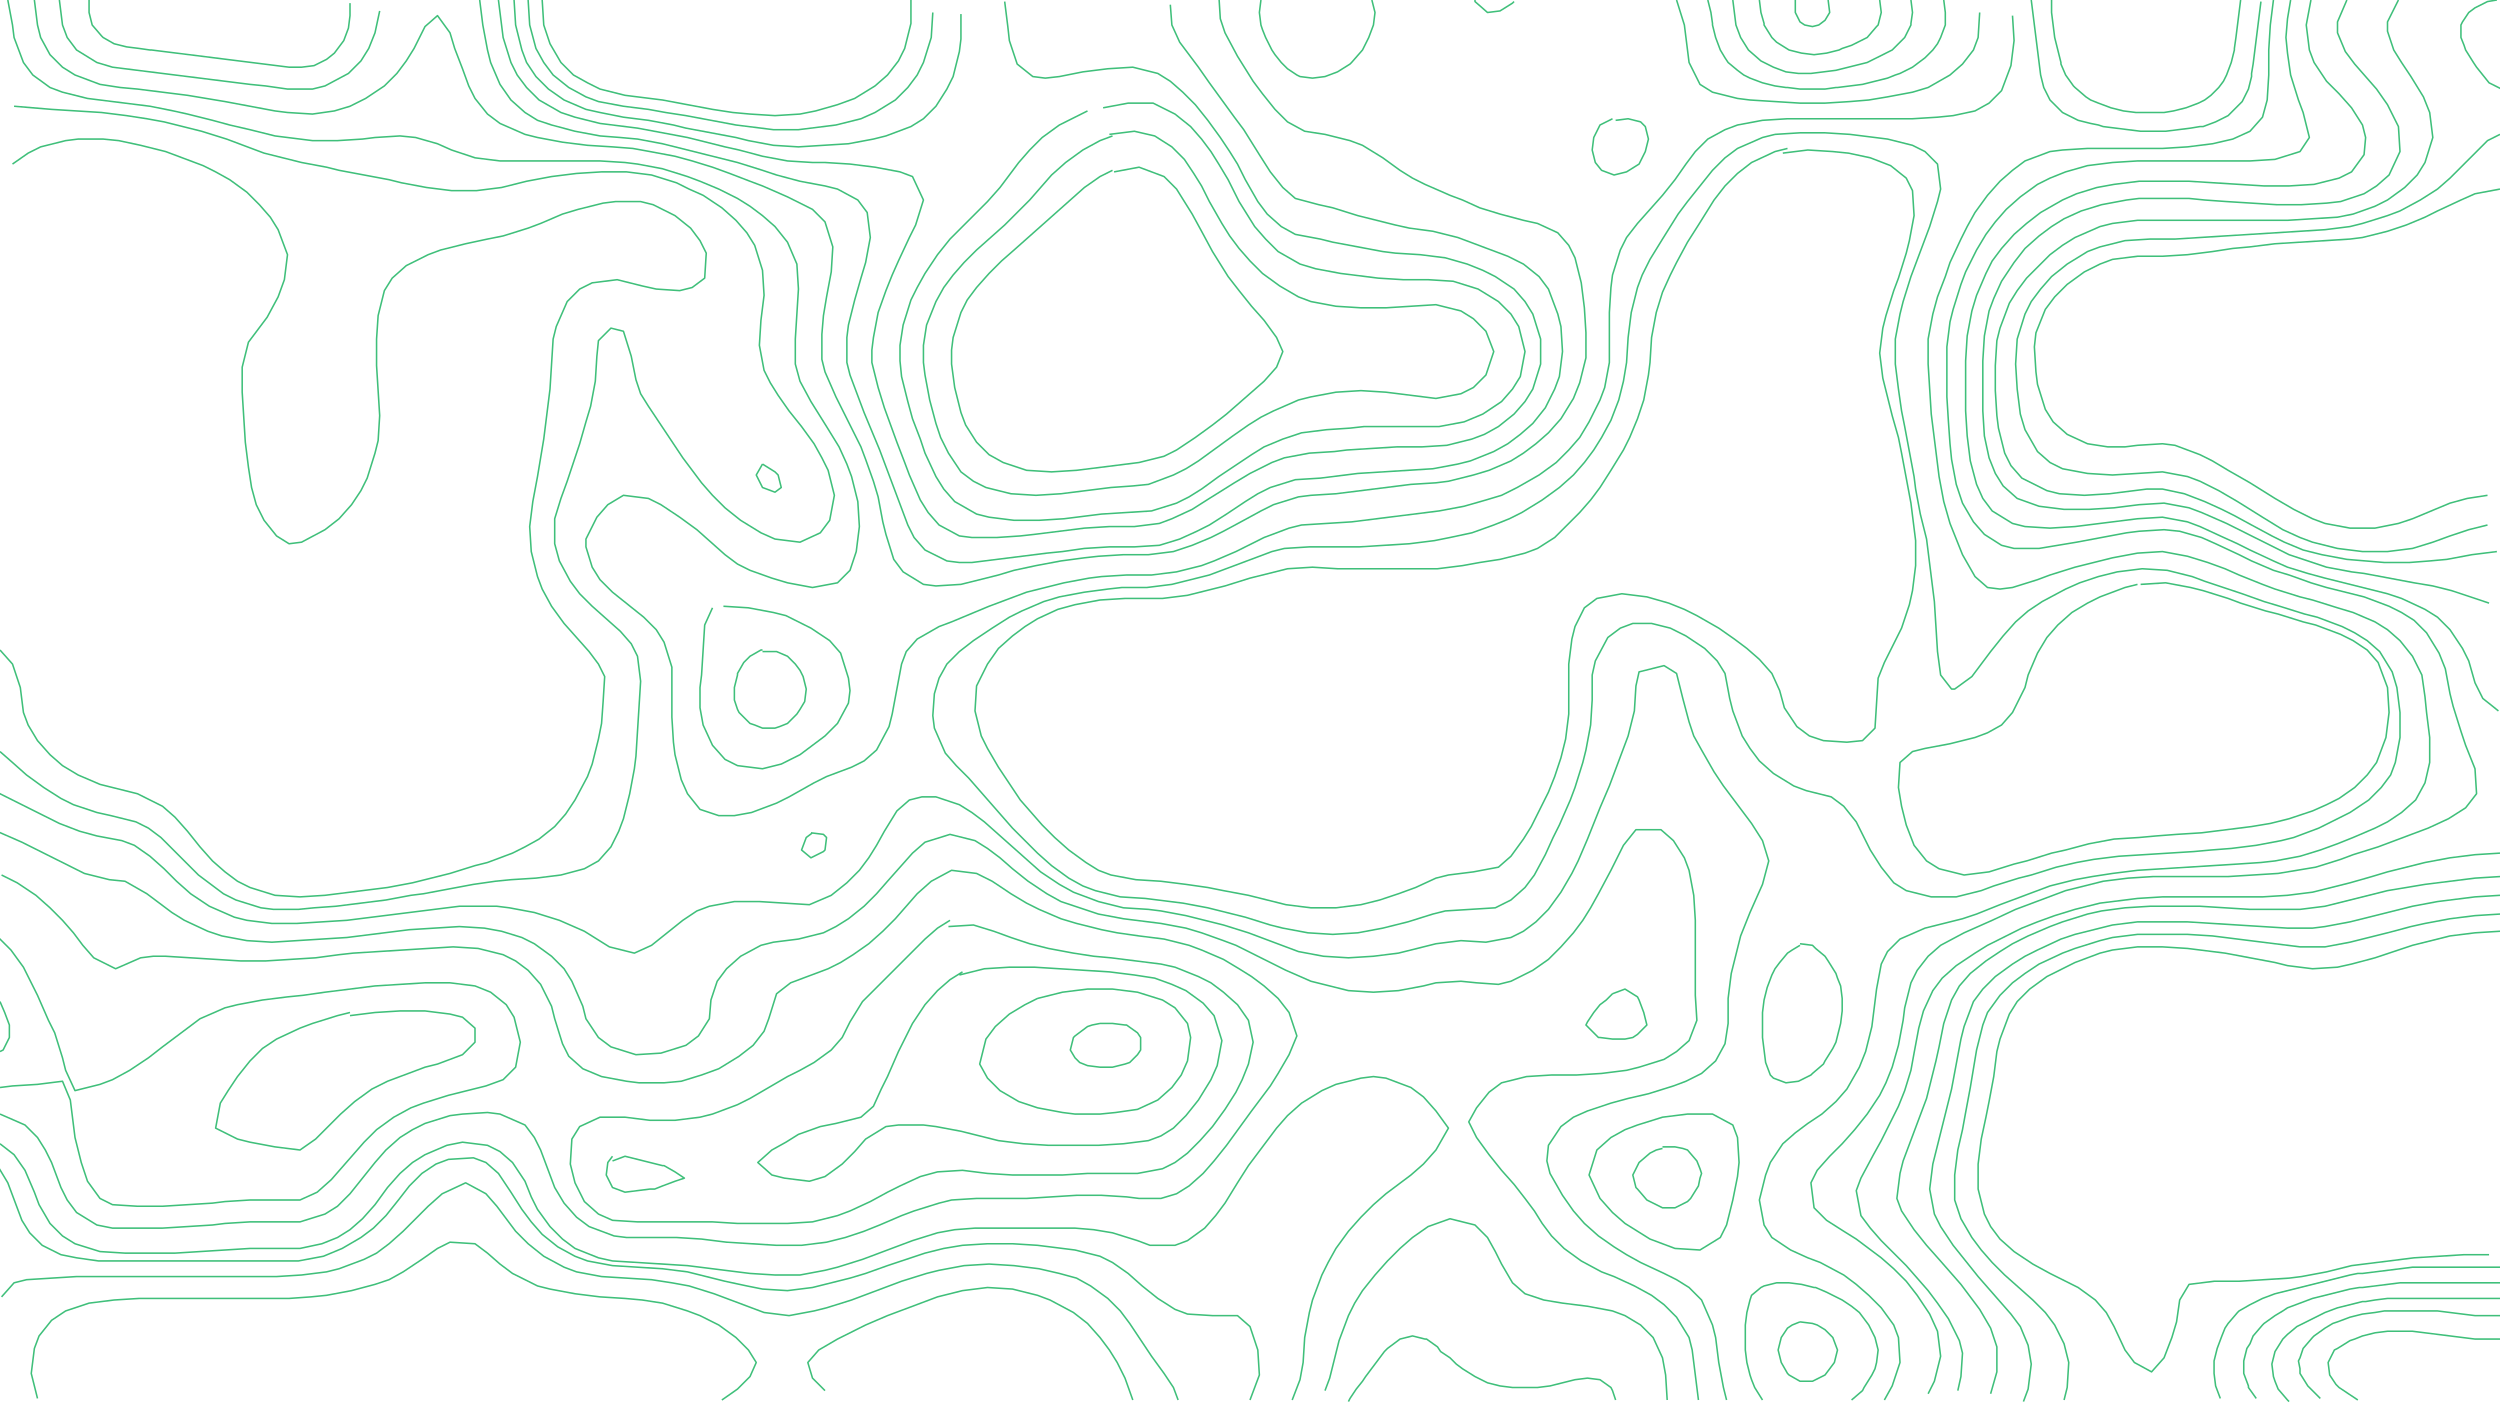
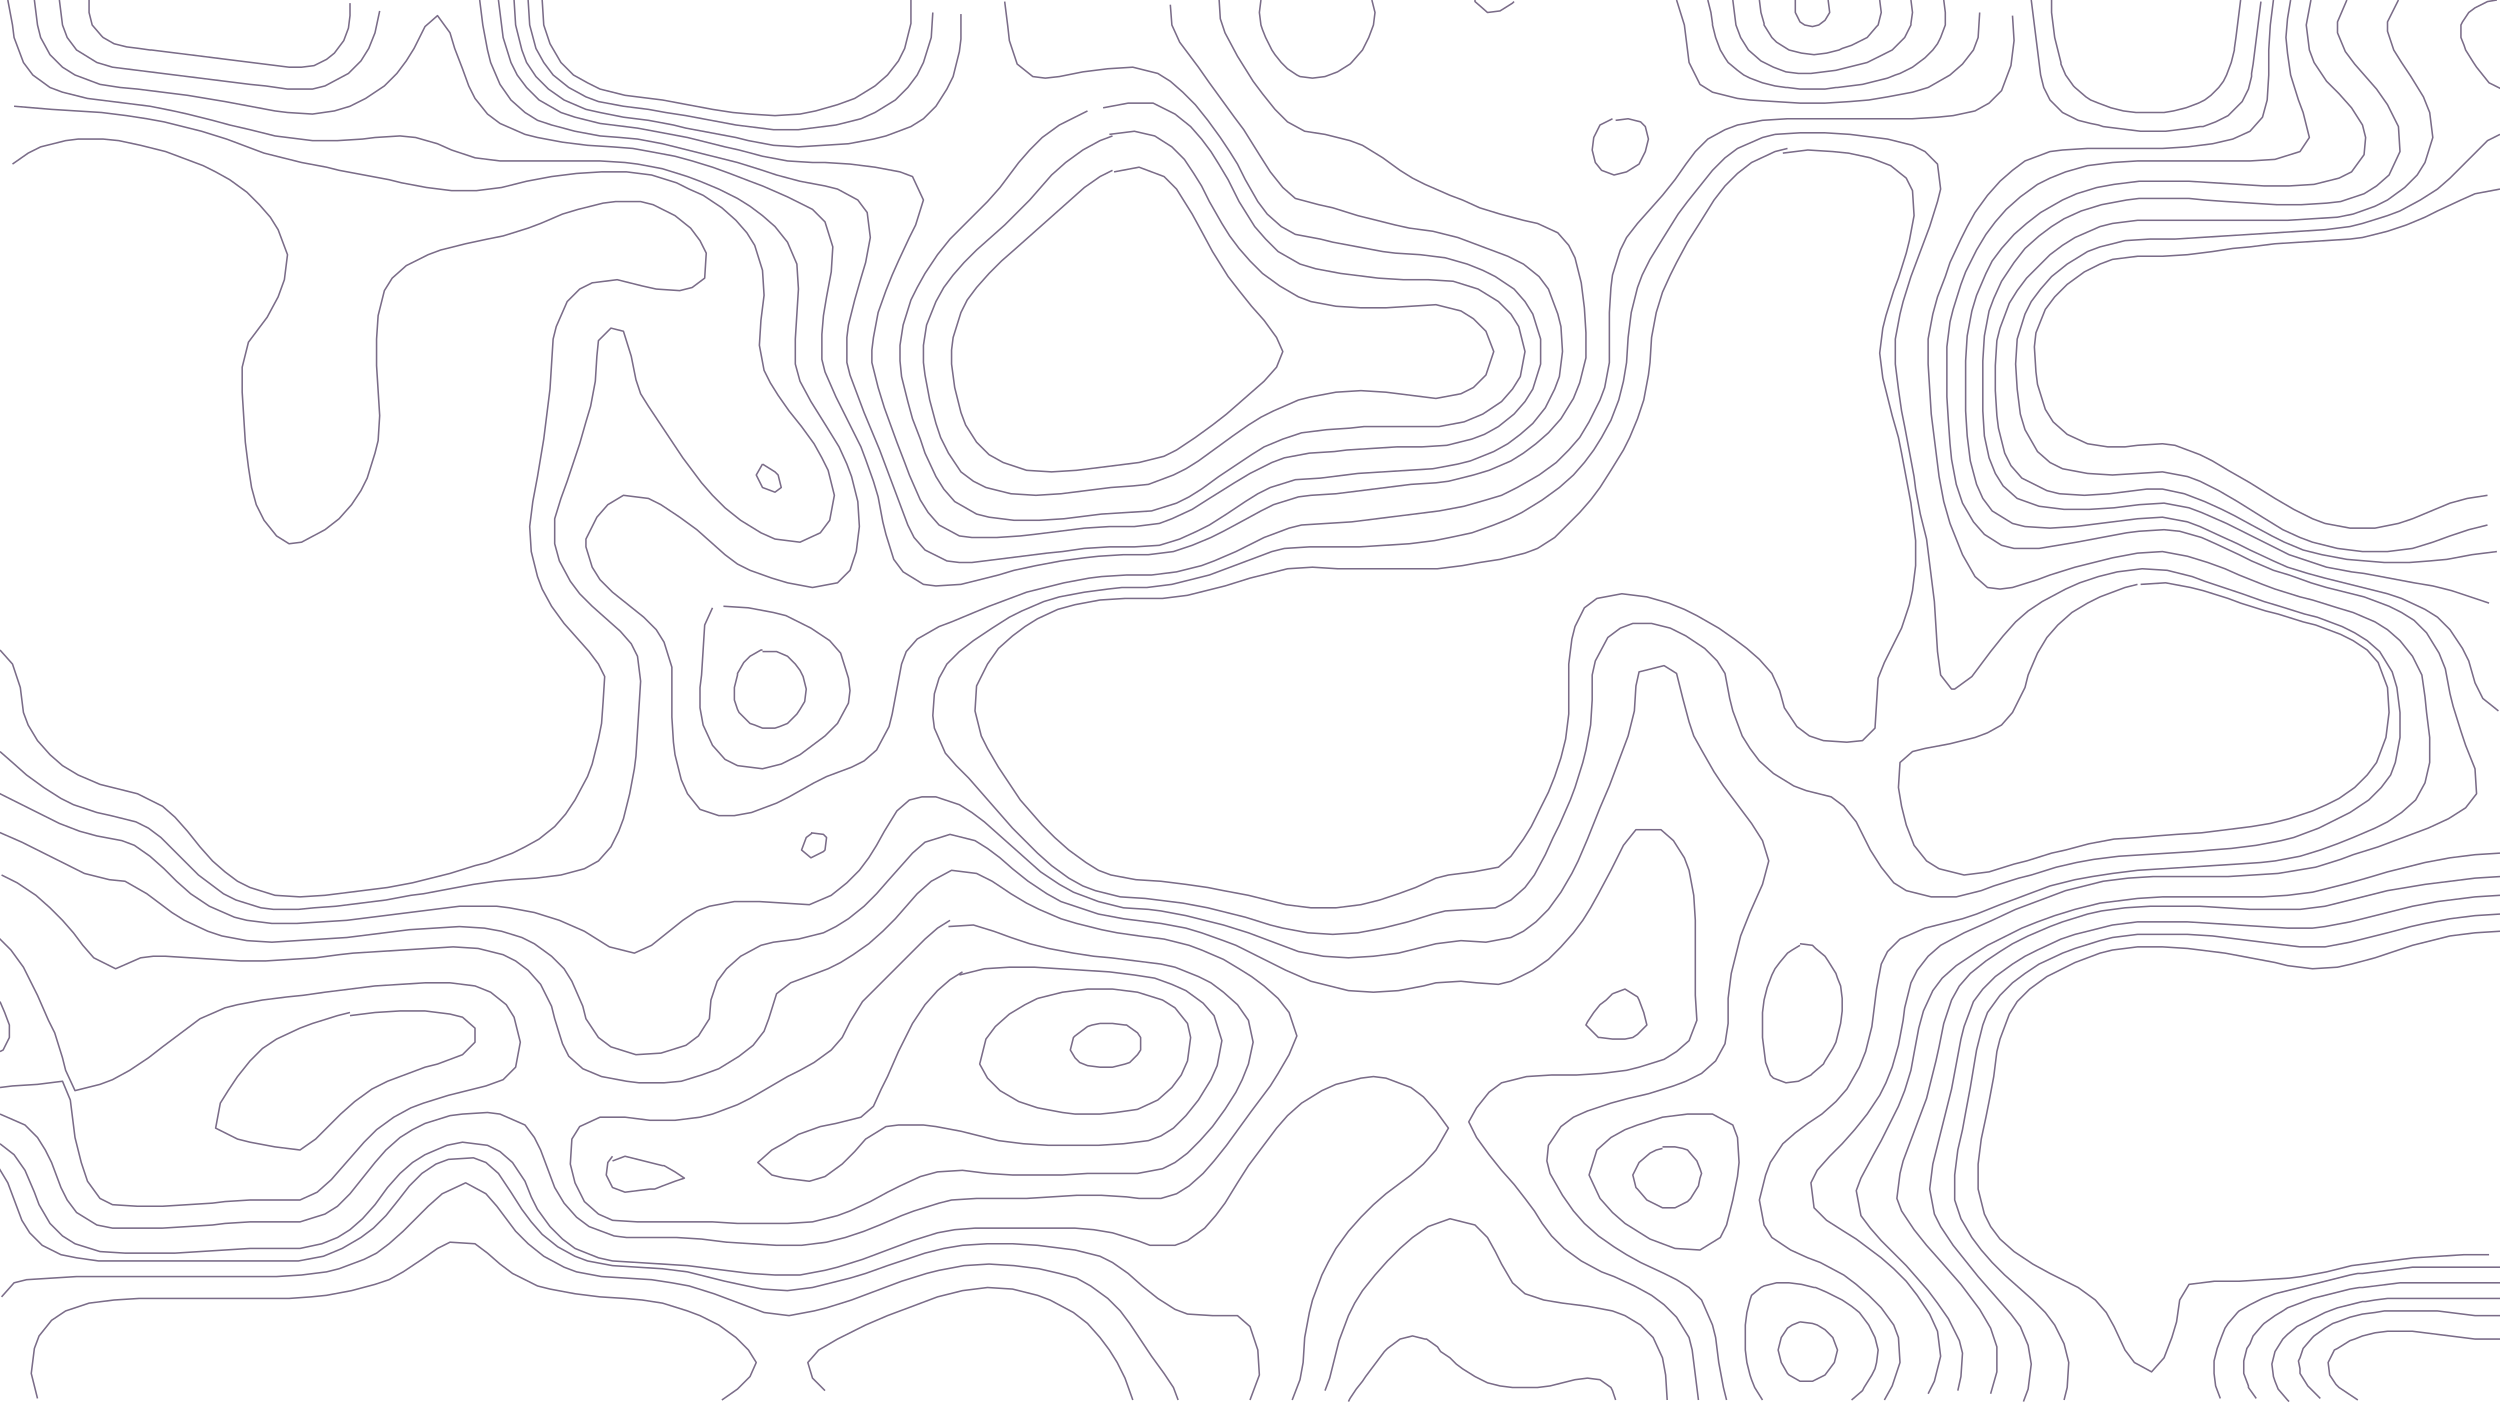
<svg xmlns="http://www.w3.org/2000/svg" viewBox="0 0 1600 900" preserveAspectRatio="xMidYMid slice">
-   <g fill="none" stroke="#3FBF7A" stroke-width="1" stroke-linejoin="round">
+   <g fill="none" stroke="#7A6C88" stroke-width="1" stroke-linejoin="round">
    <path d="M1313 0l0 8l1 8l1 8l2 8l2 8l0 1l3 7l5 7l1 1l7 6l3 2l5 2l8 3l8 2l8 1l2 0l6 0l8 -0l2 -0l6 -1l8 -2l8 -3l4 -2l4 -3l5 -5l3 -4l2 -4l3 -8l2 -8l0 -1l1 -7l1 -8l1 -8l1 -8M0 416l8 9l5 15l2 16l3 8l6 10l8 9l8 7l10 6l14 6l8 2l16 4l16 8l8 7l8 9l8 10l8 9l8 7l8 6l8 4l16 5l16 1l16 -1l16 -2l16 -2l8 -1l16 -3l16 -4l8 -2l16 -5l8 -2l16 -6l8 -4l9 -5l10 -8l7 -8l6 -9l8 -15l3 -8l4 -16l2 -10l1 -14l1 -16l-4 -8l-6 -8l-8 -9l-8 -9l-8 -11l-6 -11l-3 -8l-4 -16l-1 -16l2 -16l3 -16l2 -12l2 -12l2 -16l2 -16l1 -16l1 -16l2 -8l7 -16l8 -8l8 -4l16 -2l16 4l9 2l15 1l8 -2l8 -6l1 -16l-4 -8l-6 -8l-10 -8l-14 -7l-8 -2l-16 -0l-8 1l-16 4l-10 3l-14 6l-8 3l-16 5l-10 2l-14 3l-16 4l-8 3l-14 7l-9 8l-5 8l-4 16l-1 15l-0 9l0 8l1 16l1 16l-1 16l-2 8l-5 16l-4 8l-6 9l-8 9l-9 7l-15 8l-8 1l-8 -5l-8 -10l-5 -10l-3 -11l-2 -13l-2 -16l-1 -16l-1 -16l-0 -16l4 -16l6 -8l6 -8l7 -13l4 -11l2 -16l-6 -16l-5 -8l-7 -8l-8 -8l-11 -8l-9 -5l-8 -4l-16 -6l-8 -3l-16 -4l-14 -3l-10 -1l-16 0l-8 1l-16 4l-8 4l-10 7M1144 95l-8 2l-15 7l-9 7l-8 8l-7 9l-5 8l-5 8l-7 11l-7 13l-4 8l-5 11l-4 13l-3 16l-1 16l-1 8l-3 16l-4 12l-5 12l-4 8l-8 13l-7 11l-6 8l-7 8l-8 8l-8 8l-11 7l-8 3l-16 4l-13 2l-11 2l-16 2l-16 0l-16 0l-16 -0l-16 -0l-16 -1l-16 1l-16 4l-8 2l-16 5l-8 2l-16 4l-16 2l-8 0l-16 -0l-16 1l-16 3l-11 3l-13 6l-8 5l-8 6l-9 8l-7 10l-7 14l-1 16l4 16l4 8l7 12l8 12l6 9l7 8l7 8l8 8l9 8l11 8l8 5l8 3l16 3l16 1l16 2l14 2l10 2l16 3l12 3l12 3l16 2l16 0l16 -2l12 -3l12 -4l11 -4l13 -6l8 -2l16 -2l16 -3l8 -7l8 -11l5 -8l4 -8l7 -14l4 -10l4 -12l3 -12l2 -16l0 -16l-0 -16l2 -16l2 -8l6 -12l8 -6l16 -3l16 2l14 4l10 4l8 4l14 8l10 7l8 6l8 7l8 9l5 11l3 11l8 12l8 6l9 3l15 1l10 -1l8 -8l1 -16l1 -16l4 -10l7 -14l4 -8l5 -15l2 -9l2 -16l-0 -16l-2 -16l-1 -8l-3 -16l-3 -16l-2 -10l-4 -14l-4 -16l-2 -8l-2 -16l2 -16l2 -8l5 -16l3 -8l5 -16l2 -8l3 -16l-1 -16l-4 -8l-10 -8l-13 -5l-14 -3l-10 -1l-16 -1l-16 2M488 297l-4 7l4 8l0 0l8 3l4 -3l-2 -8l-2 -2l-8 -5M1368 374l-8 2l-16 6l-8 4l-10 6l-9 8l-7 8l-6 10l-6 14l-2 8l-8 16l-7 8l-9 5l-8 3l-16 4l-16 3l-8 2l-8 7l-1 16l2 12l3 12l5 13l8 10l8 5l16 4l16 -2l16 -5l8 -2l16 -5l9 -2l15 -4l16 -3l16 -1l11 -1l13 -1l16 -1l16 -2l16 -2l12 -2l12 -3l15 -5l9 -4l8 -4l10 -7l8 -8l6 -8l6 -16l2 -16l-1 -16l-6 -16l-7 -8l-9 -6l-8 -4l-16 -6l-8 -2l-16 -5l-8 -2l-16 -5l-8 -3l-16 -5l-8 -2l-16 -3l-16 1M1064 735l-4 1l-4 2l-7 6l-1 2l-3 6l2 8l1 1l6 7l2 1l8 4l8 0l8 -4l2 -2l5 -8l1 -5l1 -3l-1 -3l-2 -5l-6 -7l-3 -1l-5 -1l-8 0M462 896l10 -7l8 -8l4 -9l-5 -8l-8 -8l-11 -8l-12 -6l-8 -3l-16 -5l-13 -2l-11 -1l-16 -1l-16 -2l-16 -3l-8 -2l-16 -8l-8 -6l-8 -7l-8 -6l-16 -1l-8 4l-10 7l-12 8l-9 5l-9 3l-15 4l-16 3l-10 1l-14 1l-16 0l-16 -0l-16 -0l-16 -0l-16 -0l-16 0l-16 1l-16 2l-15 5l-9 6l-8 10l-3 8l-2 16l4 16M725 896l-5 -14l-5 -10l-5 -8l-6 -8l-8 -9l-9 -7l-15 -8l-8 -3l-16 -4l-16 -1l-16 2l-16 4l-8 3l-16 6l-8 3l-14 6l-10 5l-8 4l-12 7l-7 8l3 10l8 8M1152 846l-5 2l-3 2l-4 6l-2 8l2 8l4 7l1 1l7 4l8 0l8 -4l0 -0l6 -8l2 -8l0 -0l-0 -0l-3 -8l-5 -5l-5 -3l-3 -1l-8 -1" />
    <path d="M1300 0l1 8l1 8l1 8l1 8l1 8l0 0l1 8l2 8l4 8l2 2l6 6l2 1l8 4l8 2l5 1l3 1l8 1l8 1l8 1l8 0l8 -0l8 -1l8 -1l6 -1l2 -0l8 -3l8 -4l1 -1l7 -7l1 -1l4 -8l2 -8l0 -2l1 -6l1 -8l1 -8l1 -8l1 -8l1 -8M0 481l8 7l9 8l11 8l11 7l8 4l15 5l9 2l16 4l8 4l8 6l8 8l8 8l8 8l16 12l8 4l16 5l8 1l16 0l10 -1l14 -1l16 -2l16 -2l16 -3l8 -1l16 -3l16 -3l14 -2l10 -1l16 -1l16 -2l15 -4l9 -5l8 -9l5 -10l3 -8l4 -16l3 -16l1 -8l1 -16l1 -16l1 -16l-2 -16l-4 -8l-7 -8l-9 -8l-9 -8l-8 -8l-6 -8l-7 -13l-3 -11l-0 -16l4 -13l4 -11l4 -12l4 -12l4 -14l3 -10l3 -16l1 -16l1 -10l8 -8l8 2l5 16l3 15l3 9l5 8l8 12l8 12l6 9l6 8l6 8l7 8l8 8l10 8l13 8l9 4l16 2l13 -6l6 -8l3 -16l-4 -16l-4 -8l-5 -9l-8 -11l-8 -10l-7 -10l-5 -8l-4 -8l-3 -16l1 -16l2 -16l-1 -16l-5 -16l-5 -8l-7 -8l-9 -8l-12 -8l-9 -4l-8 -4l-16 -5l-16 -2l-16 -0l-16 1l-16 2l-16 3l-16 4l-16 2l-16 -0l-16 -2l-16 -3l-8 -2l-16 -3l-16 -3l-8 -2l-16 -3l-16 -4l-8 -2l-16 -6l-8 -3l-16 -5l-8 -2l-16 -4l-11 -2l-13 -2l-16 -2l-16 -1l-16 -1l-12 -1l-12 -1M1136 86l-8 2l-16 7l-8 6l-8 8l-8 10l-8 10l-6 8l-5 8l-5 8l-8 13l-5 10l-3 8l-4 16l-2 16l-1 16l-2 12l-3 12l-5 13l-6 11l-5 8l-6 8l-7 8l-9 8l-11 8l-13 8l-8 4l-10 4l-14 5l-14 3l-10 2l-16 2l-16 1l-16 1l-16 0l-16 -0l-16 1l-8 2l-16 6l-8 3l-16 6l-8 2l-16 4l-16 2l-16 -0l-9 1l-15 2l-16 3l-10 3l-14 6l-8 4l-11 7l-12 8l-9 7l-8 8l-5 9l-3 10l-1 14l1 8l7 16l7 8l8 8l7 8l7 8l7 8l7 8l8 8l8 8l9 8l11 8l9 5l8 3l16 4l16 1l16 2l8 1l16 3l16 4l8 2l16 5l8 2l16 3l16 1l16 -1l16 -3l16 -4l16 -5l8 -2l16 -1l16 -1l10 -5l9 -8l6 -8l7 -13l5 -11l4 -8l7 -16l3 -8l5 -16l2 -8l3 -16l1 -16l-0 -16l2 -9l8 -15l8 -6l8 -3l12 0l12 3l10 5l12 8l8 8l5 8l3 16l2 8l6 16l5 8l6 8l9 8l13 8l8 3l16 4l8 6l8 10l5 10l4 8l7 11l8 10l8 5l16 4l16 -0l16 -4l8 -3l16 -5l8 -2l16 -5l13 -3l11 -2l16 -2l16 -1l16 -1l16 -1l11 -1l13 -1l16 -2l16 -3l8 -2l16 -6l8 -4l12 -6l12 -8l8 -8l6 -8l3 -8l3 -16l0 -16l-2 -16l-3 -10l-8 -13l-8 -7l-8 -5l-8 -4l-16 -6l-8 -2l-16 -5l-10 -3l-14 -5l-9 -3l-15 -5l-8 -3l-16 -4l-16 -1l-16 2l-12 3l-12 4l-9 4l-15 8l-9 6l-8 7l-8 9l-8 10l-6 8l-6 8l-11 8l-2 0l-7 -9l-2 -15l-1 -16l-1 -16l-2 -16l-2 -16l-1 -8l-4 -16l-3 -16l-1 -8l-3 -16l-3 -16l-2 -10l-2 -14l-2 -16l0 -16l3 -16l2 -8l5 -16l3 -8l6 -16l3 -8l5 -16l2 -8l-2 -16l-8 -8l-8 -4l-16 -4l-8 -1l-16 -2l-16 -1l-16 -0l-16 1M520 533l-4 3l-3 8l6 5l8 -4l1 -1l1 -8l-2 -2l-8 -1M1152 605l-5 3l-3 2l-5 6l-3 4l-2 4l-3 8l-2 8l-1 8l0 8l0 8l1 8l1 8l3 8l2 2l8 3l8 -1l8 -4l1 -1l7 -6l1 -2l5 -8l2 -4l1 -4l2 -8l1 -8l-0 -8l-1 -8l-2 -5l-1 -3l-5 -8l-2 -3l-6 -5l-2 -2l-8 -1M1048 720l-8 3l-9 5l-9 8l-5 16l7 15l8 9l8 7l8 5l8 5l16 6l16 1l13 -8l4 -8l4 -16l3 -15l1 -9l-1 -16l-3 -8l-13 -7l-16 -0l-16 2l-16 5M754 896l-3 -8l-6 -9l-8 -11l-8 -12l-6 -9l-6 -8l-8 -8l-11 -8l-9 -5l-11 -3l-13 -3l-16 -2l-16 -1l-16 1l-16 3l-8 2l-16 5l-8 3l-16 6l-8 3l-16 5l-8 2l-16 3l-16 -2l-8 -3l-16 -6l-8 -3l-16 -5l-11 -2l-13 -2l-16 -1l-16 -1l-16 -3l-8 -3l-13 -7l-10 -8l-8 -8l-6 -8l-6 -8l-7 -8l-13 -7l-15 7l-9 8l-8 8l-8 8l-9 8l-8 6l-8 4l-16 6l-8 2l-16 2l-16 1l-16 0l-16 0l-16 0l-16 0l-16 0l-16 0l-16 0l-16 0l-16 1l-16 1l-8 2l-8 9M1185 896l7 -6l1 -2l5 -8l2 -4l1 -4l1 -8l-2 -8l-0 -0l-4 -8l-3 -4l-3 -4l-5 -4l-6 -4l-2 -1l-8 -4l-7 -3l-1 -0l-8 -2l-8 -1l-8 0l-8 2l-2 1l-6 5l-1 3l-2 8l-1 8l-0 8l0 8l1 8l2 8l1 3l2 5l5 8" />
    <path d="M5 0l3 16l1 8l6 16l6 8l11 8l8 3l16 4l8 1l16 2l16 2l15 3l9 2l16 4l11 3l13 3l16 4l8 1l16 2l16 0l16 -1l8 -1l16 -1l10 1l14 4l9 4l15 5l16 2l16 0l16 -0l16 -0l16 0l16 1l8 1l16 3l16 5l8 3l12 5l12 6l8 5l8 6l8 7l8 10l6 14l1 16l-1 16l-1 16l0 16l3 11l7 13l5 8l5 8l8 13l5 11l3 8l4 16l1 16l-2 16l-4 12l-8 8l-16 3l-16 -3l-10 -3l-14 -5l-8 -4l-8 -6l-9 -8l-9 -8l-11 -8l-12 -8l-8 -4l-16 -2l-10 6l-7 8l-7 14l0 5l4 13l5 8l8 8l10 8l10 8l8 8l5 8l5 16l0 16l-0 16l1 16l1 8l4 16l4 9l8 10l12 4l10 0l11 -2l16 -6l8 -4l16 -9l8 -4l16 -6l8 -4l8 -7l8 -15l2 -8l3 -16l3 -16l3 -8l7 -8l14 -8l8 -3l12 -5l12 -5l8 -3l16 -6l8 -2l16 -4l16 -3l8 -1l16 -1l16 -0l16 -2l16 -4l8 -3l14 -6l10 -5l8 -4l16 -6l8 -2l16 -1l16 -1l16 -2l16 -2l16 -2l8 -1l16 -3l14 -4l10 -3l10 -5l14 -8l11 -8l8 -8l7 -8l6 -10l7 -14l3 -8l3 -16l0 -16l0 -16l1 -16l1 -8l5 -16l4 -8l7 -9l8 -9l8 -9l8 -10l7 -10l6 -8l8 -8l11 -6l8 -3l16 -3l16 -1l16 -0l16 -0l16 -0l16 -0l16 -0l16 -1l10 -1l14 -3l9 -5l8 -8l6 -16l2 -16l-1 -16M807 0l-1 8l1 8l1 3l2 5l4 8l2 3l4 5l4 4l6 4l2 1l8 1l8 -1l0 -0l8 -3l8 -5l1 -1l7 -8l0 -0l4 -8l3 -8l1 -8l-2 -8M1455 0l-2 16l-1 16l-0 16l-1 16l-3 11l-8 9l-11 5l-13 3l-16 2l-16 1l-16 0l-16 -0l-16 0l-16 1l-8 1l-16 6l-8 6l-8 7l-8 9l-8 11l-5 9l-4 8l-7 15l-3 9l-5 13l-3 11l-3 16l-0 16l1 16l1 16l2 16l2 16l1 8l3 16l4 14l4 10l4 10l8 14l8 7l8 1l8 -1l16 -5l8 -3l16 -5l8 -2l16 -4l16 -3l16 -1l16 3l13 4l11 4l9 4l15 6l8 3l16 5l8 2l16 5l10 3l14 6l8 5l8 7l8 10l6 12l2 14l1 10l2 16l-0 16l-3 13l-6 11l-9 8l-9 6l-8 4l-14 6l-10 4l-11 4l-13 4l-16 3l-9 1l-15 1l-16 1l-16 1l-16 1l-16 1l-16 2l-13 2l-11 2l-16 4l-8 3l-16 6l-8 3l-15 6l-9 3l-16 4l-8 2l-16 7l-8 8l-4 8l-3 16l-2 16l-1 8l-4 16l-4 10l-8 14l-7 8l-9 8l-9 6l-8 6l-8 7l-8 12l-3 8l-4 16l3 16l5 8l12 8l11 5l8 3l15 8l8 6l8 7l8 8l8 11l3 8l1 16l-5 15l-5 9M1105 896l-2 -8l-3 -16l-2 -16l-2 -8l-7 -16l-8 -8l-8 -5l-8 -4l-15 -7l-9 -5l-8 -5l-10 -7l-9 -8l-7 -8l-7 -10l-8 -14l-2 -8l1 -10l8 -12l8 -6l9 -4l15 -5l11 -3l13 -3l16 -5l8 -3l10 -5l9 -8l6 -11l2 -13l0 -16l2 -16l4 -16l2 -8l6 -15l4 -9l4 -9l4 -15l-4 -13l-7 -11l-6 -8l-6 -8l-6 -8l-6 -9l-8 -14l-5 -9l-3 -9l-4 -15l-4 -16l-8 -5l-16 4l-2 9l-1 16l-4 16l-3 8l-6 16l-3 8l-6 14l-4 10l-4 10l-6 14l-4 8l-7 12l-8 11l-8 8l-8 6l-8 4l-16 3l-16 -1l-16 2l-8 2l-16 4l-16 2l-16 1l-16 -1l-16 -3l-8 -3l-16 -6l-8 -3l-16 -5l-8 -2l-16 -4l-16 -3l-8 -1l-16 -1l-16 -4l-16 -6l-9 -5l-12 -8l-9 -8l-9 -8l-9 -8l-9 -8l-8 -6l-8 -5l-15 -5l-9 -0l-8 2l-8 7l-8 13l-5 9l-5 8l-6 8l-8 8l-10 8l-14 6l-16 -1l-16 -1l-16 0l-16 3l-8 3l-9 6l-10 8l-10 8l-11 5l-16 -4l-8 -5l-8 -5l-16 -7l-16 -5l-16 -3l-8 -1l-16 -0l-8 0l-16 2l-16 2l-16 2l-16 2l-8 1l-16 1l-16 1l-16 0l-16 -2l-8 -2l-16 -7l-12 -8l-9 -8l-8 -8l-9 -8l-10 -7l-8 -3l-16 -3l-11 -3l-13 -5l-8 -4l-14 -7l-10 -5l-8 -4M800 896l6 -16l-1 -16l-5 -15l-8 -7l-16 -0l-16 -1l-8 -3l-11 -7l-10 -8l-9 -8l-10 -7l-8 -4l-16 -4l-8 -1l-16 -2l-16 -1l-16 -0l-16 1l-12 2l-12 3l-15 5l-9 3l-14 5l-10 3l-16 4l-8 2l-16 2l-16 -1l-10 -2l-14 -3l-16 -4l-8 -2l-16 -2l-16 -1l-16 -1l-16 -3l-8 -3l-11 -6l-10 -8l-7 -8l-6 -8l-7 -11l-8 -12l-8 -7l-8 -3l-16 1l-8 3l-9 6l-8 8l-7 9l-8 10l-8 8l-8 6l-12 7l-12 5l-16 3l-16 0l-16 0l-16 0l-16 0l-16 0l-16 0l-16 0l-16 -0l-14 -2l-10 -2l-12 -6l-8 -8l-5 -8l-6 -16l-3 -8l-6 -10" />
    <path d="M22 0l2 16l2 8l6 11l8 8l8 5l16 6l13 2l11 1l16 2l16 2l12 2l12 2l16 3l16 3l8 1l16 1l14 -2l10 -3l10 -5l12 -8l8 -8l6 -8l5 -8l7 -14l8 -7l8 11l3 10l5 13l4 11l4 8l8 10l8 6l16 7l8 2l16 3l16 2l16 1l13 1l11 2l16 3l11 3l13 4l11 4l13 5l8 3l16 7l8 4l8 4l8 8l5 16l-1 16l-3 16l-2 12l-1 12l0 16l2 8l7 16l4 8l4 8l8 16l3 8l5 14l3 10l3 16l2 8l5 16l6 8l13 8l8 1l16 -1l8 -2l16 -4l10 -3l14 -3l16 -3l15 -2l9 -1l16 -1l16 -0l16 -2l12 -4l12 -5l8 -4l13 -7l11 -6l8 -4l16 -5l8 -1l16 -1l16 -2l16 -2l16 -2l16 -1l8 -1l16 -4l10 -3l14 -6l8 -5l8 -6l8 -7l8 -9l8 -13l4 -10l4 -16l0 -8l-0 -8l-1 -16l-2 -16l-4 -16l-4 -8l-7 -8l-13 -6l-9 -2l-15 -4l-13 -4l-11 -5l-8 -3l-16 -7l-8 -4l-8 -5l-11 -8l-13 -8l-8 -3l-16 -4l-13 -2l-11 -6l-8 -8l-8 -10l-6 -8l-5 -8l-5 -8l-8 -15l-3 -9l-1 -16M944 0l0 1l8 7l8 -1l8 -5l1 -1M1073 0l5 16l2 16l1 8l7 14l8 5l16 4l8 1l16 1l16 1l16 -0l16 -1l12 -1l12 -2l16 -3l10 -3l14 -8l8 -7l7 -9l3 -8l1 -16M1466 0l-2 12l-1 12l1 10l2 14l5 16l3 8l4 16l-6 9l-16 5l-16 1l-16 0l-16 -0l-8 0l-16 0l-16 0l-16 1l-16 2l-14 4l-10 4l-8 4l-11 8l-9 8l-7 8l-6 8l-6 10l-7 14l-3 8l-5 16l-2 8l-2 16l0 16l0 16l1 16l1 14l1 10l3 16l4 12l7 12l7 8l11 7l8 2l16 0l12 -2l12 -2l16 -3l16 -3l8 -1l16 -1l10 1l14 4l9 4l15 7l8 4l14 6l10 3l14 5l10 3l16 4l8 2l16 6l8 4l8 5l8 8l8 13l4 10l3 16l2 8l5 16l3 9l6 15l1 16l-7 9l-11 7l-13 6l-8 3l-16 6l-8 3l-16 5l-8 3l-16 5l-12 2l-12 2l-16 1l-16 1l-16 0l-16 0l-16 0l-16 1l-16 2l-8 2l-16 4l-8 3l-16 6l-8 3l-15 7l-9 4l-9 4l-15 8l-8 7l-7 9l-4 8l-4 16l-1 8l-3 16l-4 14l-4 10l-4 8l-8 12l-8 10l-8 9l-8 8l-8 9l-4 8l2 16l8 8l11 7l8 5l8 6l8 6l8 7l8 8l7 9l8 12l5 11l2 16l-4 16l-4 8M1032 76l-8 4l-0 0l-4 8l-1 8l2 8l4 5l8 3l8 -2l8 -5l0 -0l4 -8l2 -8l-2 -8l-3 -3l-8 -2l-8 1M456 389l-5 11l-1 16l-1 16l-1 8l0 13l2 11l6 13l8 9l8 4l16 2l12 -3l12 -6l8 -6l8 -6l8 -8l7 -13l1 -8l-1 -8l-5 -16l-7 -8l-12 -8l-16 -8l-8 -2l-16 -3l-16 -1M1087 896l-2 -16l-2 -16l-2 -8l-8 -13l-8 -8l-8 -6l-11 -6l-13 -6l-8 -3l-13 -7l-11 -8l-8 -8l-6 -8l-5 -8l-6 -8l-7 -9l-8 -9l-8 -10l-8 -11l-5 -10l5 -9l8 -10l8 -6l16 -4l16 -1l16 -0l16 -1l16 -2l8 -2l16 -5l8 -5l8 -7l5 -13l-1 -16l-0 -16l0 -16l0 -16l-1 -16l-3 -16l-3 -8l-7 -11l-8 -7l-16 0l-8 10l-4 8l-4 8l-8 15l-5 9l-5 8l-6 8l-8 9l-8 8l-10 7l-14 7l-8 2l-14 -1l-10 -1l-16 1l-8 2l-16 3l-16 1l-16 -1l-16 -4l-8 -2l-16 -7l-8 -4l-8 -4l-16 -8l-8 -3l-14 -5l-10 -3l-16 -3l-16 -2l-8 -1l-16 -3l-15 -5l-9 -3l-9 -5l-12 -8l-10 -8l-8 -7l-8 -6l-8 -5l-16 -4l-16 5l-8 7l-8 9l-8 9l-7 8l-8 8l-10 8l-8 5l-8 4l-16 4l-16 2l-8 2l-13 7l-9 8l-6 8l-4 12l-1 12l-7 11l-8 6l-16 5l-16 1l-16 -5l-8 -6l-8 -12l-2 -8l-7 -16l-5 -8l-8 -8l-11 -8l-8 -4l-13 -4l-11 -2l-16 -1l-16 1l-16 1l-8 1l-16 2l-16 2l-16 1l-16 1l-16 1l-16 -1l-16 -3l-9 -3l-15 -7l-8 -5l-8 -6l-8 -6l-14 -8l-10 -1l-16 -4l-8 -4l-14 -7l-10 -5l-8 -4l-16 -7M827 896l5 -13l2 -11l1 -16l3 -16l2 -8l6 -16l4 -8l5 -9l8 -11l8 -9l8 -8l8 -7l8 -6l8 -6l8 -7l8 -9l8 -14l-8 -11l-8 -9l-8 -6l-16 -6l-8 -1l-8 1l-16 4l-9 4l-13 8l-9 8l-7 8l-6 8l-6 8l-6 8l-7 11l-8 13l-6 8l-7 8l-11 8l-8 3l-16 -0l-8 -3l-16 -5l-12 -2l-12 -1l-16 -0l-16 -0l-16 0l-16 0l-13 1l-11 2l-16 5l-8 3l-16 6l-8 3l-16 5l-8 2l-16 3l-16 0l-16 -1l-16 -2l-8 -1l-16 -2l-16 -1l-16 -1l-16 -1l-9 -2l-15 -6l-8 -6l-8 -8l-8 -11l-4 -8l-4 -10l-8 -12l-8 -7l-8 -4l-16 -2l-10 2l-14 6l-8 5l-8 7l-8 9l-8 11l-8 9l-8 7l-8 5l-10 4l-14 3l-16 0l-16 0l-16 1l-16 1l-16 1l-16 0l-16 0l-16 -1l-16 -5l-8 -5l-8 -8l-7 -12l-3 -8l-6 -14l-7 -10l-9 -7M1600 857l-8 -0l-4 -0l-4 -0l-8 -1l-8 -1l-8 -1l-8 -1l-8 -1l-8 -0l-8 0l-8 1l-8 2l-5 2l-3 1l-8 5l-2 1l-4 8l1 8l4 6l2 2l6 4l6 4" />
    <path d="M38 0l2 16l3 8l6 8l13 8l10 3l16 2l16 2l8 1l16 2l16 2l16 2l10 1l14 2l16 -0l8 -2l15 -8l8 -8l5 -8l4 -10l3 -14M307 0l2 16l3 16l2 8l6 14l7 10l9 8l8 5l9 3l15 4l16 3l13 1l11 1l16 3l16 4l8 2l16 4l8 2l16 5l9 3l15 4l16 3l8 2l13 7l6 8l2 16l-3 16l-3 10l-4 14l-4 16l-1 8l0 16l2 8l6 16l3 8l5 12l5 12l3 8l6 16l3 8l6 16l4 8l7 8l14 7l8 1l8 -0l16 -2l16 -2l16 -2l10 -1l14 -2l16 -1l16 -0l16 -1l13 -4l11 -5l8 -4l11 -7l12 -8l8 -5l8 -4l16 -5l16 -1l8 -1l16 -2l16 -1l16 -1l16 -1l16 -3l8 -2l15 -6l9 -5l8 -6l8 -7l8 -10l6 -12l3 -8l2 -16l-1 -16l-2 -8l-6 -16l-6 -8l-10 -8l-10 -5l-8 -3l-16 -6l-8 -3l-16 -4l-15 -2l-9 -2l-16 -4l-8 -2l-16 -5l-9 -2l-15 -4l-8 -7l-8 -10l-7 -11l-5 -8l-5 -8l-6 -8l-8 -11l-8 -11l-7 -10l-6 -8l-6 -8l-5 -11l-1 -13M1093 0l2 8l1 7l0 1l2 8l3 8l3 5l2 3l6 5l4 3l4 2l8 3l8 2l7 1l1 0l8 1l8 0l8 -0l7 -1l1 -0l8 -1l8 -1l8 -2l8 -2l5 -2l3 -1l8 -4l4 -3l4 -3l5 -5l3 -4l2 -4l3 -8l0 -8l-1 -8M1479 0l-3 16l2 16l3 8l8 12l8 8l8 9l7 11l2 8l-1 11l-8 11l-8 4l-16 4l-16 1l-16 -0l-16 -1l-16 -1l-16 -1l-16 -0l-16 0l-16 2l-11 2l-13 4l-9 4l-14 8l-9 7l-8 7l-8 9l-6 8l-4 8l-6 14l-3 10l-3 16l-1 16l-0 16l0 16l1 16l2 16l4 15l4 9l6 8l13 8l8 2l16 1l16 -1l16 -2l8 -1l16 -2l16 -1l16 3l8 3l13 6l11 5l8 4l15 7l9 4l13 4l11 3l16 4l8 2l16 4l9 3l15 7l8 5l8 8l8 12l4 8l4 14l5 10l10 8M488 416l-1 0l-7 4l-4 4l-4 7l-0 1l-2 8l0 8l2 6l1 2l7 7l3 1l5 2l8 -0l3 -1l5 -2l6 -6l2 -3l3 -5l1 -8l-2 -8l-2 -4l-3 -4l-5 -5l-7 -3l-1 -0l-8 0M1600 546l-16 1l-16 2l-16 3l-8 2l-16 4l-10 3l-14 4l-16 4l-8 2l-16 2l-16 1l-16 0l-16 -0l-16 -0l-16 0l-16 1l-16 2l-8 1l-16 4l-13 4l-11 4l-10 4l-14 7l-8 4l-8 5l-12 8l-9 8l-6 8l-6 13l-3 11l-3 16l-2 11l-4 13l-4 10l-7 14l-4 8l-5 9l-8 15l-3 8l3 16l6 8l7 8l8 8l8 8l7 8l7 8l6 8l7 10l7 14l2 8l-1 15l-2 9M0 713l16 7l8 8l5 8l4 8l6 16l4 8l6 8l13 8l10 2l16 0l16 -0l16 -1l16 -1l8 -1l16 -1l16 -0l16 -0l16 -5l8 -5l8 -8l8 -10l8 -10l7 -8l9 -8l8 -5l8 -4l16 -5l8 -1l16 -1l8 1l16 7l6 8l4 8l6 16l3 8l6 10l8 9l8 6l16 6l8 1l16 -0l16 0l16 1l16 2l16 1l16 1l16 -0l16 -2l12 -3l12 -4l10 -4l14 -6l8 -3l16 -5l8 -2l16 -1l16 0l16 -0l16 -1l16 -1l16 -0l16 1l8 1l14 -0l10 -3l8 -5l9 -8l7 -8l8 -10l8 -11l8 -11l6 -8l6 -8l5 -8l7 -12l5 -12l-5 -15l-7 -9l-9 -8l-8 -6l-8 -5l-10 -6l-14 -6l-8 -3l-16 -4l-16 -2l-14 -2l-10 -2l-16 -4l-10 -3l-14 -6l-8 -4l-10 -6l-12 -8l-10 -5l-16 -2l-13 7l-9 8l-7 8l-7 8l-8 8l-9 8l-10 7l-8 5l-8 4l-16 6l-8 3l-9 7l-5 16l-3 8l-7 9l-9 7l-13 8l-11 4l-13 4l-11 1l-16 -0l-8 -1l-16 -3l-12 -5l-9 -8l-4 -8l-5 -16l-2 -8l-7 -14l-8 -9l-8 -6l-8 -4l-16 -4l-16 -1l-16 1l-16 1l-16 1l-16 1l-9 1l-15 2l-16 1l-16 1l-16 -0l-16 -1l-16 -1l-16 -1l-8 -0l-8 1l-16 7l-14 -7l-7 -8l-6 -8l-7 -8l-8 -8l-9 -8l-12 -8l-10 -5M1032 636l-4 4l-4 3l-4 5l-4 6l-1 2l1 1l7 7l1 0l8 1l8 -0l5 -1l3 -2l6 -6l-2 -8l-3 -8l-1 -2l-8 -5l-8 3M1067 896l-1 -16l-2 -11l-6 -13l-8 -8l-10 -6l-8 -3l-16 -3l-16 -2l-12 -2l-12 -4l-8 -7l-7 -12l-4 -8l-5 -9l-8 -8l-16 -4l-14 5l-10 7l-8 7l-8 8l-8 9l-8 10l-5 8l-4 8l-6 16l-2 8l-4 16l-3 8M1600 842l-8 -0l-8 -0l-8 -1l-8 -1l-8 -1l-1 -0l-7 -0l-8 -0l-8 0l-8 0l-2 0l-6 1l-8 1l-8 2l-8 3l-3 1l-5 3l-7 5l-1 1l-6 7l-2 6l-1 2l1 5l0 3l5 8l3 3l5 5" />
    <path d="M57 0l-0 8l2 8l6 7l1 1l7 4l8 2l8 1l7 1l1 0l8 1l8 1l8 1l8 1l8 1l8 1l8 1l8 1l8 1l8 1l0 0l8 1l8 0l8 -1l0 -0l8 -4l5 -4l3 -4l3 -4l3 -8l1 -8l0 -8M319 0l1 8l2 16l5 16l4 8l6 8l8 8l14 8l9 3l16 4l8 1l16 2l16 3l16 3l8 2l16 4l9 2l15 4l16 3l16 1l8 0l16 1l16 2l16 3l8 3l7 15l-5 16l-4 8l-7 15l-4 9l-4 10l-5 14l-3 16l-1 8l0 8l4 16l4 13l4 11l4 11l5 13l3 8l7 16l5 8l7 8l13 7l8 1l16 0l15 -1l9 -1l16 -2l16 -2l16 -1l16 -0l16 -2l8 -3l13 -6l11 -7l8 -5l8 -5l10 -6l14 -7l8 -3l16 -3l16 -1l8 -1l16 -1l16 -1l16 -0l16 -1l16 -4l8 -3l9 -5l10 -8l7 -8l5 -8l5 -16l-0 -16l-5 -16l-5 -8l-7 -8l-12 -8l-8 -4l-10 -4l-14 -4l-16 -2l-16 -1l-8 -1l-16 -3l-16 -3l-8 -2l-16 -3l-9 -5l-9 -8l-6 -8l-8 -14l-5 -10l-5 -8l-6 -9l-8 -11l-8 -10l-8 -8l-8 -7l-8 -5l-16 -4l-16 1l-16 2l-15 3l-9 1l-8 -1l-10 -8l-5 -15l-1 -9l-2 -16M1109 0l1 8l1 8l0 0l3 8l5 8l0 0l8 7l2 1l6 3l8 3l8 1l8 0l8 -1l8 -1l8 -2l8 -2l4 -1l4 -2l8 -4l4 -2l4 -4l4 -4l4 -8l0 -1l1 -7l-1 -8M1502 0l-6 14l0 7l5 12l6 8l7 8l7 8l7 10l7 14l1 16l-7 15l-8 7l-8 5l-15 5l-9 1l-16 1l-16 0l-16 -1l-16 -1l-14 -1l-10 -1l-16 -0l-16 0l-8 1l-16 3l-13 4l-11 5l-8 5l-8 6l-9 8l-7 9l-8 12l-5 11l-3 8l-3 16l-1 16l-0 16l0 16l1 16l3 14l4 10l5 8l9 8l14 5l16 2l16 -0l16 -1l16 -2l16 -1l16 3l8 3l16 7l8 4l8 4l16 8l8 4l12 4l12 4l16 3l8 1l16 3l16 3l12 2l12 3l15 5l9 3M1600 561l-16 1l-16 2l-16 2l-12 2l-12 2l-16 4l-8 2l-16 4l-16 2l-16 0l-16 -0l-16 -1l-16 -1l-16 -0l-16 0l-16 1l-15 2l-9 2l-16 5l-8 3l-14 6l-10 5l-8 5l-9 6l-10 8l-7 8l-5 9l-5 15l-3 15l-2 9l-4 16l-2 8l-6 16l-3 8l-6 16l-2 8l-2 16l3 8l8 12l8 10l8 9l7 8l7 8l6 8l6 8l7 12l4 12l-0 16l-4 14M608 589l-8 5l-8 7l-8 8l-8 8l-8 8l-8 8l-8 8l-8 13l-5 10l-7 8l-11 8l-9 5l-8 4l-12 7l-12 7l-8 4l-16 6l-8 2l-16 2l-16 -0l-16 -2l-16 0l-13 6l-5 8l-1 16l3 12l6 12l9 8l9 4l16 1l16 -0l16 -0l16 0l16 1l16 0l16 0l16 -1l16 -4l8 -3l13 -6l11 -6l8 -4l13 -6l11 -3l16 -1l16 2l16 1l16 0l16 -0l16 -1l16 -0l16 0l16 -3l8 -4l8 -6l8 -8l8 -9l8 -11l7 -11l4 -8l4 -10l3 -14l-3 -14l-7 -10l-9 -8l-8 -6l-8 -4l-15 -6l-9 -2l-16 -2l-16 -2l-11 -1l-13 -2l-16 -3l-12 -3l-12 -4l-11 -4l-13 -4l-16 1M0 696l8 -1l16 -1l16 -2l5 12l2 16l1 8l4 16l4 12l8 11l8 4l16 1l16 -0l16 -1l16 -1l8 -1l16 -1l16 -0l16 -0l11 -5l9 -8l7 -8l7 -8l7 -8l8 -8l11 -8l11 -6l8 -3l16 -5l8 -2l16 -4l11 -4l8 -8l3 -16l-4 -16l-5 -8l-10 -8l-10 -4l-16 -2l-16 -0l-16 1l-16 1l-16 2l-16 2l-14 2l-10 1l-16 2l-16 3l-8 2l-16 7l-8 6l-8 6l-8 6l-9 7l-12 8l-11 6l-8 3l-16 4l-6 -13l-2 -8l-5 -16l-4 -8l-7 -16l-4 -8l-5 -10l-8 -11l-8 -8M1600 831l-8 -0l-8 -0l-8 -0l-8 -0l-8 -0l-8 -0l-8 0l-8 0l-8 0l-8 1l-6 1l-2 0l-8 2l-8 2l-8 3l-2 1l-6 3l-8 4l-2 1l-6 5l-3 3l-5 8l-0 0l-2 8l1 8l1 3l2 5l6 7l1 1M1034 896l-2 -6l-1 -2l-7 -5l-8 -1l-8 1l-8 2l-8 2l-8 1l-8 0l-8 -0l-8 -1l-8 -2l-8 -4l-0 -0l-8 -5l-4 -3l-4 -4l-6 -4l-2 -3l-7 -5l-1 -0l-8 -2l-8 2l-0 0l-8 6l-2 2l-6 8l-0 0l-6 8l-2 3l-4 5l-4 6l-1 2" />
    <path d="M329 0l1 16l4 16l3 8l6 9l8 8l10 7l14 6l9 2l15 3l16 2l16 3l8 2l16 3l16 3l8 2l16 3l16 1l16 -1l16 -1l16 -3l8 -2l16 -6l8 -5l8 -8l7 -11l4 -8l4 -16l1 -8l0 -16M1126 0l1 8l2 7l0 1l5 8l3 3l8 5l0 0l8 2l8 1l8 -1l8 -2l2 -1l6 -2l8 -4l2 -1l6 -7l1 -1l2 -8l-1 -8M1535 0l-7 14l0 6l4 12l5 8l6 9l8 13l4 10l2 16l-5 16l-5 8l-8 8l-11 8l-8 4l-14 5l-10 2l-16 1l-16 1l-16 0l-16 -0l-16 -0l-16 -0l-16 0l-16 0l-16 2l-8 2l-16 7l-8 5l-8 6l-15 15l-6 8l-5 8l-6 16l-2 8l-1 16l0 16l1 16l1 8l4 16l4 8l7 8l16 8l8 2l16 1l16 -1l16 -2l8 -1l10 0l14 3l13 5l11 5l8 4l11 6l13 7l8 4l12 5l12 3l16 3l12 1l12 1l16 0l13 -1l11 -1l16 -3l16 -2M696 71l-8 4l-10 5l-11 8l-8 8l-7 8l-6 8l-6 8l-8 9l-8 8l-8 8l-8 8l-8 10l-8 12l-5 9l-4 8l-5 16l-2 13l0 10l1 10l4 16l3 11l5 13l3 9l7 15l5 8l7 8l14 8l8 2l16 2l16 -0l16 -1l16 -2l8 -1l16 -1l16 -1l16 -5l8 -4l8 -5l11 -8l12 -8l9 -6l8 -5l12 -5l12 -4l16 -2l15 -1l9 -1l16 -0l16 0l16 0l16 -3l12 -5l12 -8l7 -8l5 -8l3 -16l-4 -16l-5 -8l-8 -8l-13 -8l-16 -5l-16 -1l-16 -0l-16 -1l-8 -1l-16 -2l-16 -3l-10 -3l-14 -8l-8 -8l-7 -8l-5 -8l-5 -8l-7 -14l-6 -10l-5 -8l-6 -8l-7 -8l-10 -8l-14 -7l-16 -0l-16 3M1600 573l-16 1l-16 2l-8 1l-16 3l-16 4l-8 2l-16 4l-16 3l-8 1l-16 0l-16 -1l-16 -1l-16 -1l-16 -1l-16 -0l-16 0l-16 2l-8 2l-16 4l-9 3l-15 7l-8 4l-8 5l-11 8l-8 8l-6 8l-6 16l-2 8l-3 16l-3 16l-2 8l-4 16l-2 8l-4 16l-2 16l3 16l4 8l8 12l8 10l8 10l7 8l7 8l7 8l6 8l5 12l2 12l-2 16l-3 8M616 622l-8 5l-8 7l-8 9l-8 12l-5 10l-4 8l-7 16l-4 8l-5 11l-8 7l-16 4l-10 2l-14 5l-8 5l-9 5l-9 8l9 8l8 2l16 2l10 -3l11 -8l8 -8l7 -8l13 -8l8 -1l16 0l8 1l16 3l16 4l8 2l16 2l16 1l16 0l16 -0l16 -1l16 -2l8 -3l8 -5l8 -8l8 -10l8 -13l4 -9l3 -16l-5 -16l-7 -8l-11 -8l-9 -4l-11 -4l-13 -2l-16 -2l-16 -1l-16 -1l-16 -1l-16 -0l-16 1l-16 4M0 673l2 -1l4 -8l-0 -8l-3 -8l-3 -7M224 648l-8 2l-16 5l-8 3l-15 7l-9 6l-8 8l-8 10l-6 9l-5 8l-3 16l14 7l8 2l16 3l16 2l10 -7l8 -8l8 -8l9 -8l11 -8l10 -5l8 -3l16 -6l8 -2l16 -6l8 -8l0 -9l-8 -7l-8 -2l-16 -2l-16 -0l-16 1l-16 2M392 740l-3 4l-1 8l4 8l0 0l8 3l8 -1l8 -1l3 -0l5 -2l8 -3l6 -2l-6 -4l-7 -4l-1 -0l-8 -2l-8 -2l-8 -2l-8 3M1600 821l-8 -0l-8 -0l-8 -0l-8 -0l-8 -0l-8 0l-8 0l-8 0l-8 1l-8 1l-8 1l-2 0l-6 1l-8 2l-8 2l-8 2l-0 0l-8 3l-8 3l-3 2l-5 3l-7 5l-1 1l-6 7l-2 5l-2 3l-2 8l0 8l3 8l0 1l5 7" />
    <path d="M338 0l1 16l4 15l5 9l6 8l10 8l11 6l8 3l16 3l16 2l11 2l13 2l16 3l16 3l8 1l16 2l16 0l16 -2l8 -1l16 -4l9 -4l13 -8l8 -8l6 -8l4 -8l5 -16l1 -16M1149 0l-0 8l3 6l3 2l5 1l4 -1l4 -3l3 -5l-1 -8M1598 0l-6 1l-8 4l-4 3l-4 6l-1 2l-0 8l2 5l1 3l5 8l2 3l4 5l4 5l6 3l2 1M712 87l-8 3l-11 6l-11 8l-9 8l-7 8l-7 8l-8 8l-8 8l-9 8l-9 8l-8 8l-7 8l-6 8l-5 9l-6 15l-2 13l-0 11l1 8l3 16l4 15l3 9l5 10l8 12l8 6l8 4l16 4l16 1l16 -1l16 -2l16 -2l14 -1l10 -1l16 -6l8 -4l8 -5l11 -8l11 -8l10 -7l8 -5l8 -4l16 -7l8 -2l16 -3l16 -1l16 1l16 2l16 2l16 -3l8 -4l8 -8l5 -15l-5 -13l-8 -8l-8 -5l-16 -4l-16 1l-16 1l-16 0l-16 -1l-16 -3l-8 -3l-12 -7l-11 -8l-8 -8l-7 -8l-6 -8l-5 -8l-8 -14l-5 -10l-5 -8l-6 -9l-8 -8l-11 -7l-13 -3l-16 2M1600 86l-8 4l-8 8l-8 8l-8 8l-8 7l-11 7l-13 7l-8 3l-16 5l-8 2l-16 2l-16 1l-16 1l-16 1l-16 1l-16 1l-16 1l-16 0l-16 1l-16 4l-8 3l-13 8l-10 8l-7 8l-6 8l-4 8l-5 16l-1 16l1 16l2 16l3 10l8 14l8 7l8 4l16 3l16 1l16 -1l16 -1l16 3l8 3l12 6l12 7l8 5l8 5l13 8l11 5l8 3l16 4l16 2l16 -0l16 -2l13 -4l11 -4l12 -4l12 -3M1600 585l-16 1l-16 2l-16 3l-9 2l-15 4l-16 4l-8 2l-16 3l-16 0l-16 -2l-16 -2l-8 -1l-16 -2l-16 -1l-16 -0l-16 0l-16 2l-8 2l-16 5l-8 3l-15 7l-9 6l-8 6l-8 8l-8 11l-3 8l-4 16l-2 12l-2 12l-3 16l-2 11l-3 13l-2 16l0 16l4 12l7 12l6 8l7 8l8 8l9 8l9 8l8 8l6 8l6 12l3 12l-1 16l-2 8M664 639l-8 4l-10 6l-9 8l-6 8l-4 16l5 9l8 8l12 7l12 4l16 3l8 1l16 0l10 -1l14 -2l13 -6l9 -8l6 -8l4 -9l2 -15l-2 -9l-8 -10l-8 -5l-16 -5l-16 -2l-16 -0l-16 2l-16 4M1600 811l-8 -0l-8 -0l-8 0l-8 0l-8 0l-8 0l-8 0l-8 1l-8 1l-8 1l-8 1l-3 0l-5 1l-8 2l-8 2l-8 2l-4 1l-4 1l-8 2l-8 2l-8 3l-0 0l-8 4l-7 4l-1 1l-6 7l-2 3l-2 5l-3 8l-2 8l-0 8l1 8l3 8" />
    <path d="M347 0l1 16l4 12l7 12l8 8l9 5l8 4l16 4l16 2l8 1l16 3l16 3l13 2l11 1l16 1l16 -1l10 -2l14 -4l11 -4l13 -8l8 -7l7 -9l4 -8l4 -16l0 -16M712 109l-8 4l-10 7l-9 8l-9 8l-9 8l-9 8l-9 8l-8 7l-8 8l-8 9l-6 8l-4 8l-5 16l-1 8l0 9l2 15l4 16l3 8l7 11l8 8l9 5l15 5l16 1l16 -1l16 -2l16 -2l8 -1l16 -4l8 -4l12 -8l11 -8l9 -7l8 -7l8 -7l8 -7l8 -9l4 -10l-4 -9l-8 -11l-8 -9l-8 -10l-7 -9l-5 -8l-5 -8l-7 -13l-6 -11l-5 -8l-5 -8l-8 -8l-16 -6l-16 3M1600 121l-16 3l-9 4l-15 7l-8 4l-12 5l-12 4l-16 4l-8 1l-16 1l-16 1l-16 1l-16 2l-11 1l-13 2l-16 2l-16 1l-16 0l-16 2l-8 3l-10 5l-11 8l-8 8l-6 8l-6 15l-1 9l1 16l1 8l5 16l5 8l9 8l13 6l13 2l11 0l8 -1l16 -1l8 1l16 6l8 4l10 6l14 8l8 5l8 5l12 7l12 6l8 3l16 3l16 -0l15 -3l9 -3l12 -5l12 -5l11 -3l13 -2M1600 596l-16 1l-16 2l-8 2l-16 4l-12 4l-12 4l-15 4l-9 2l-16 1l-16 -2l-8 -2l-16 -3l-16 -3l-8 -1l-16 -2l-16 -1l-16 0l-16 2l-8 2l-16 6l-8 4l-10 5l-11 8l-8 8l-5 8l-6 16l-2 8l-2 16l-3 16l-2 10l-3 14l-2 16l-0 16l4 16l4 8l6 8l9 8l12 8l11 6l8 4l10 5l11 8l7 8l5 9l7 15l6 8l11 6l8 -9l5 -13l3 -10l2 -14l6 -10l16 -2l16 -0l16 -1l16 -1l8 -1l16 -3l16 -4l8 -1l16 -2l16 -2l16 -1l16 -1l16 -0M704 655l-5 1l-3 1l-8 6l-1 1l-2 8l3 5l3 3l5 2l8 1l8 -0l8 -2l3 -1l5 -5l2 -3l-0 -8l-2 -3l-7 -5l-1 -0l-8 -1l-8 0" />
  </g>
</svg>
